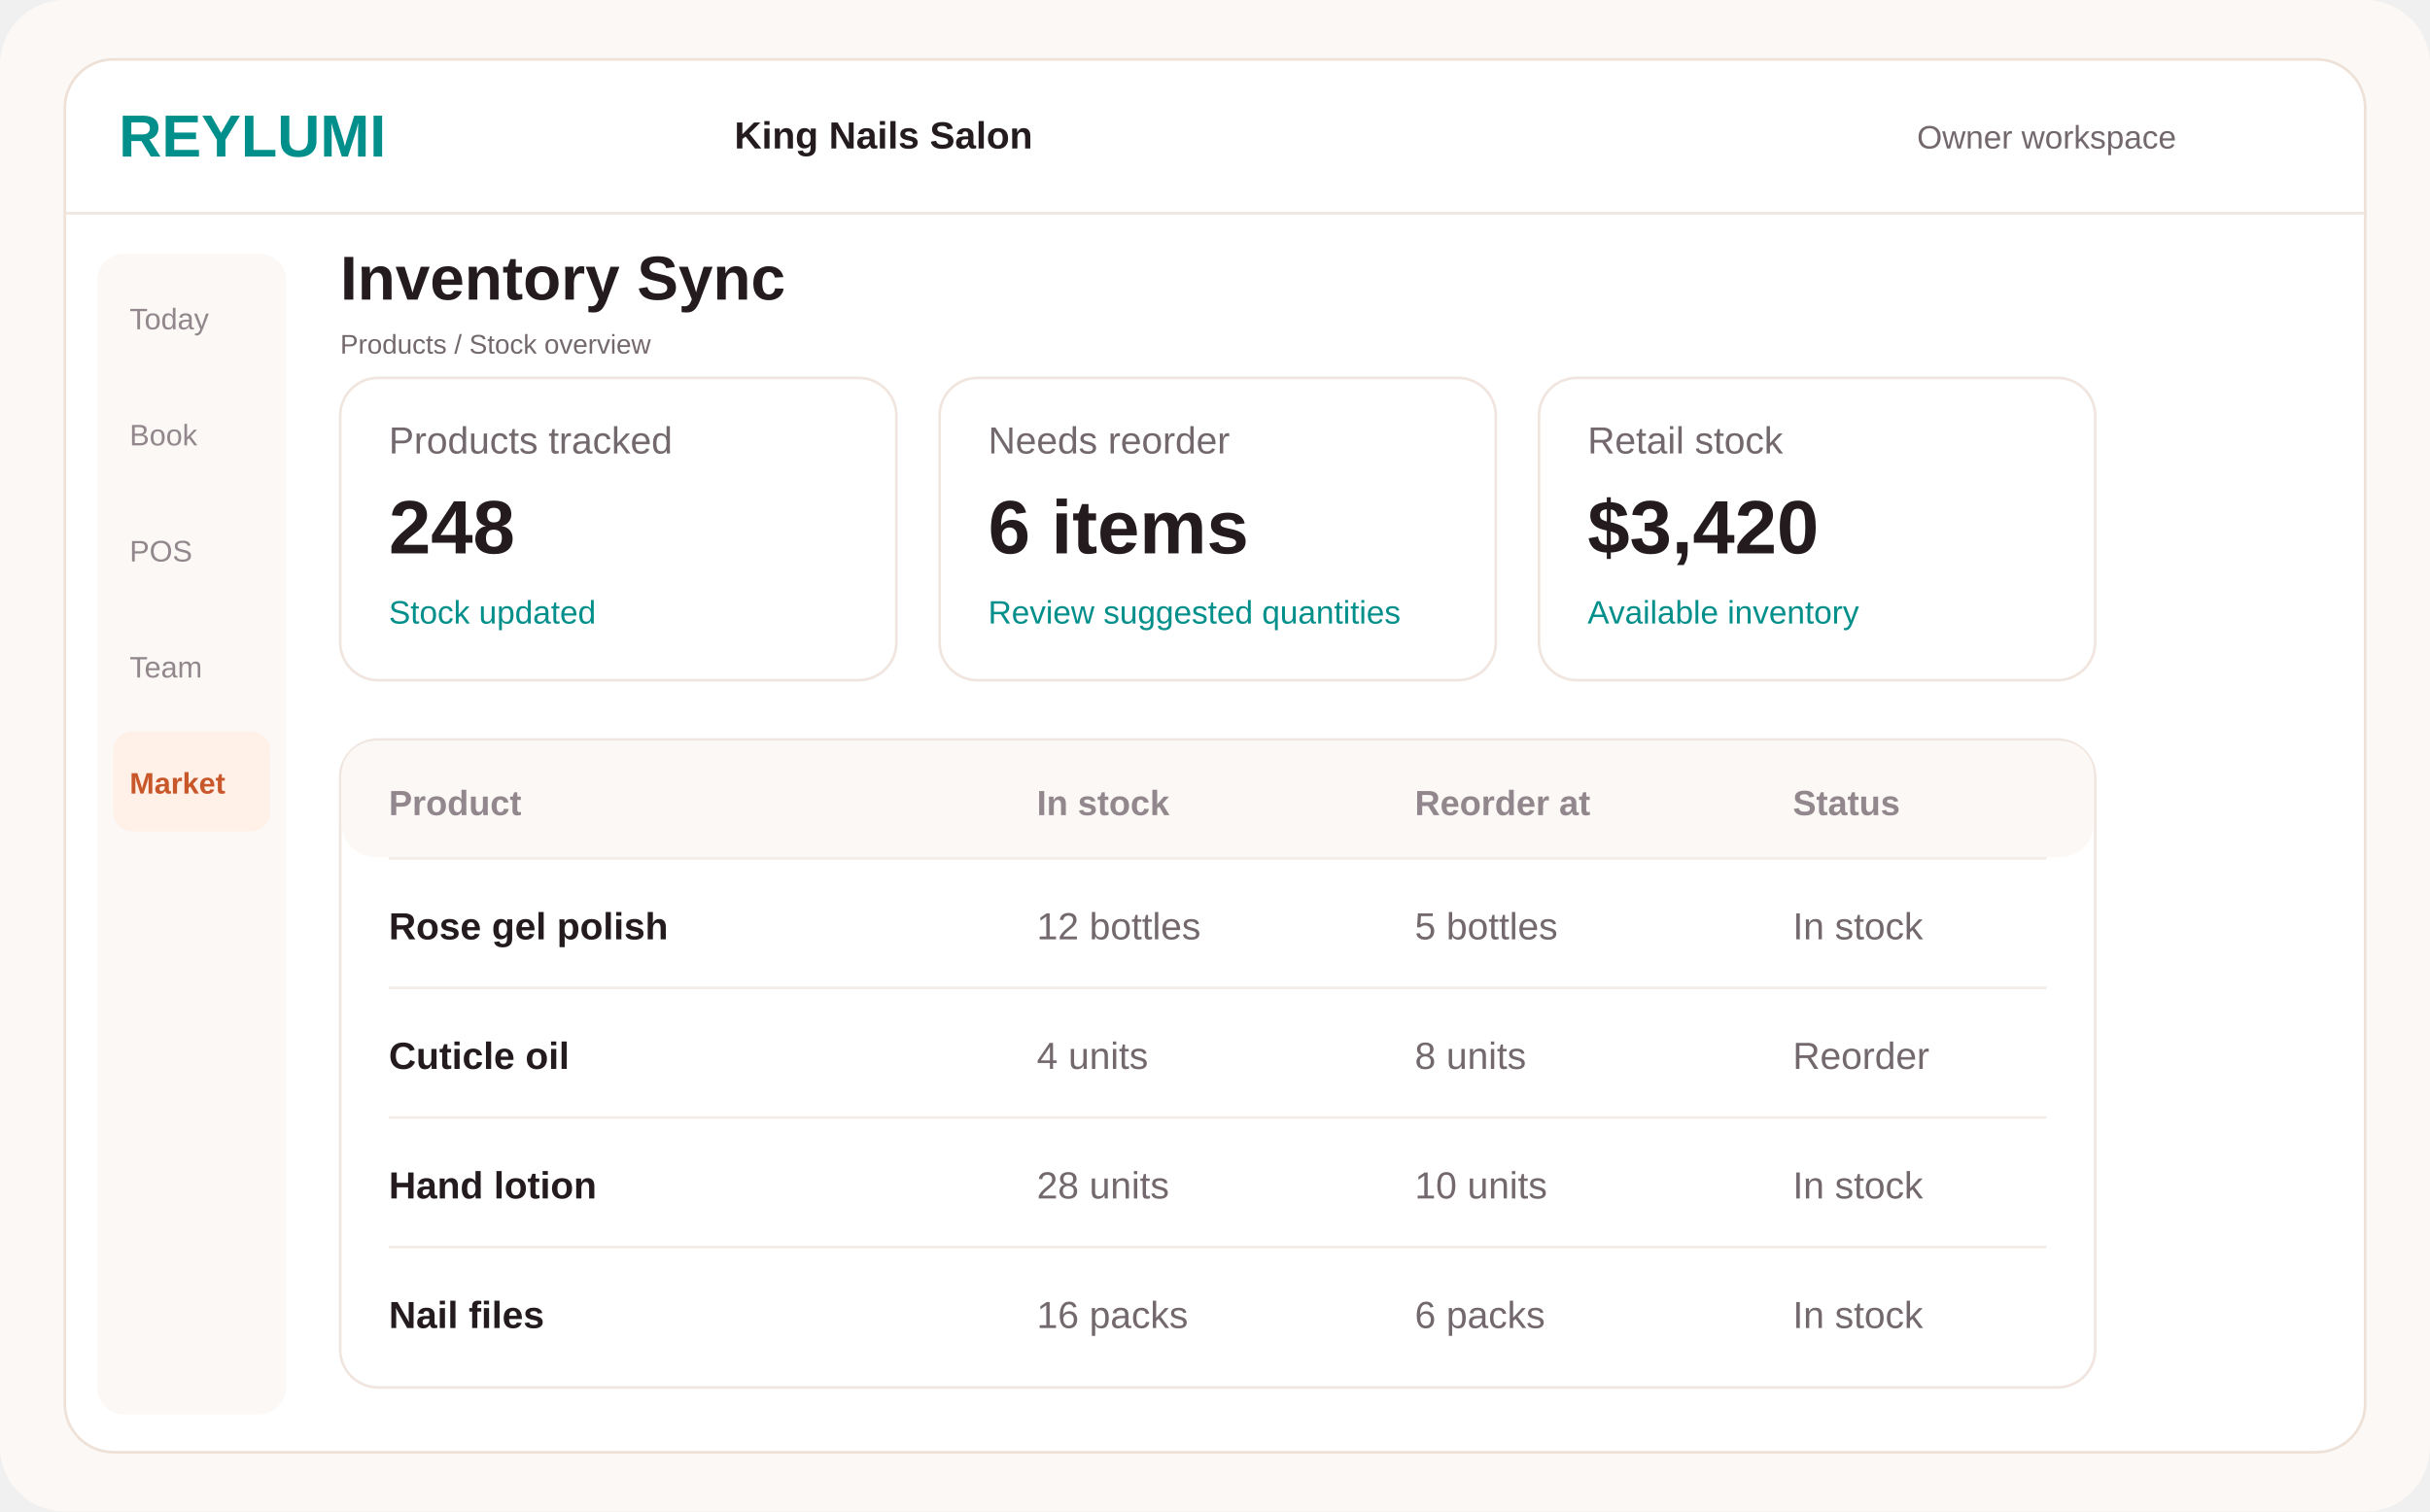
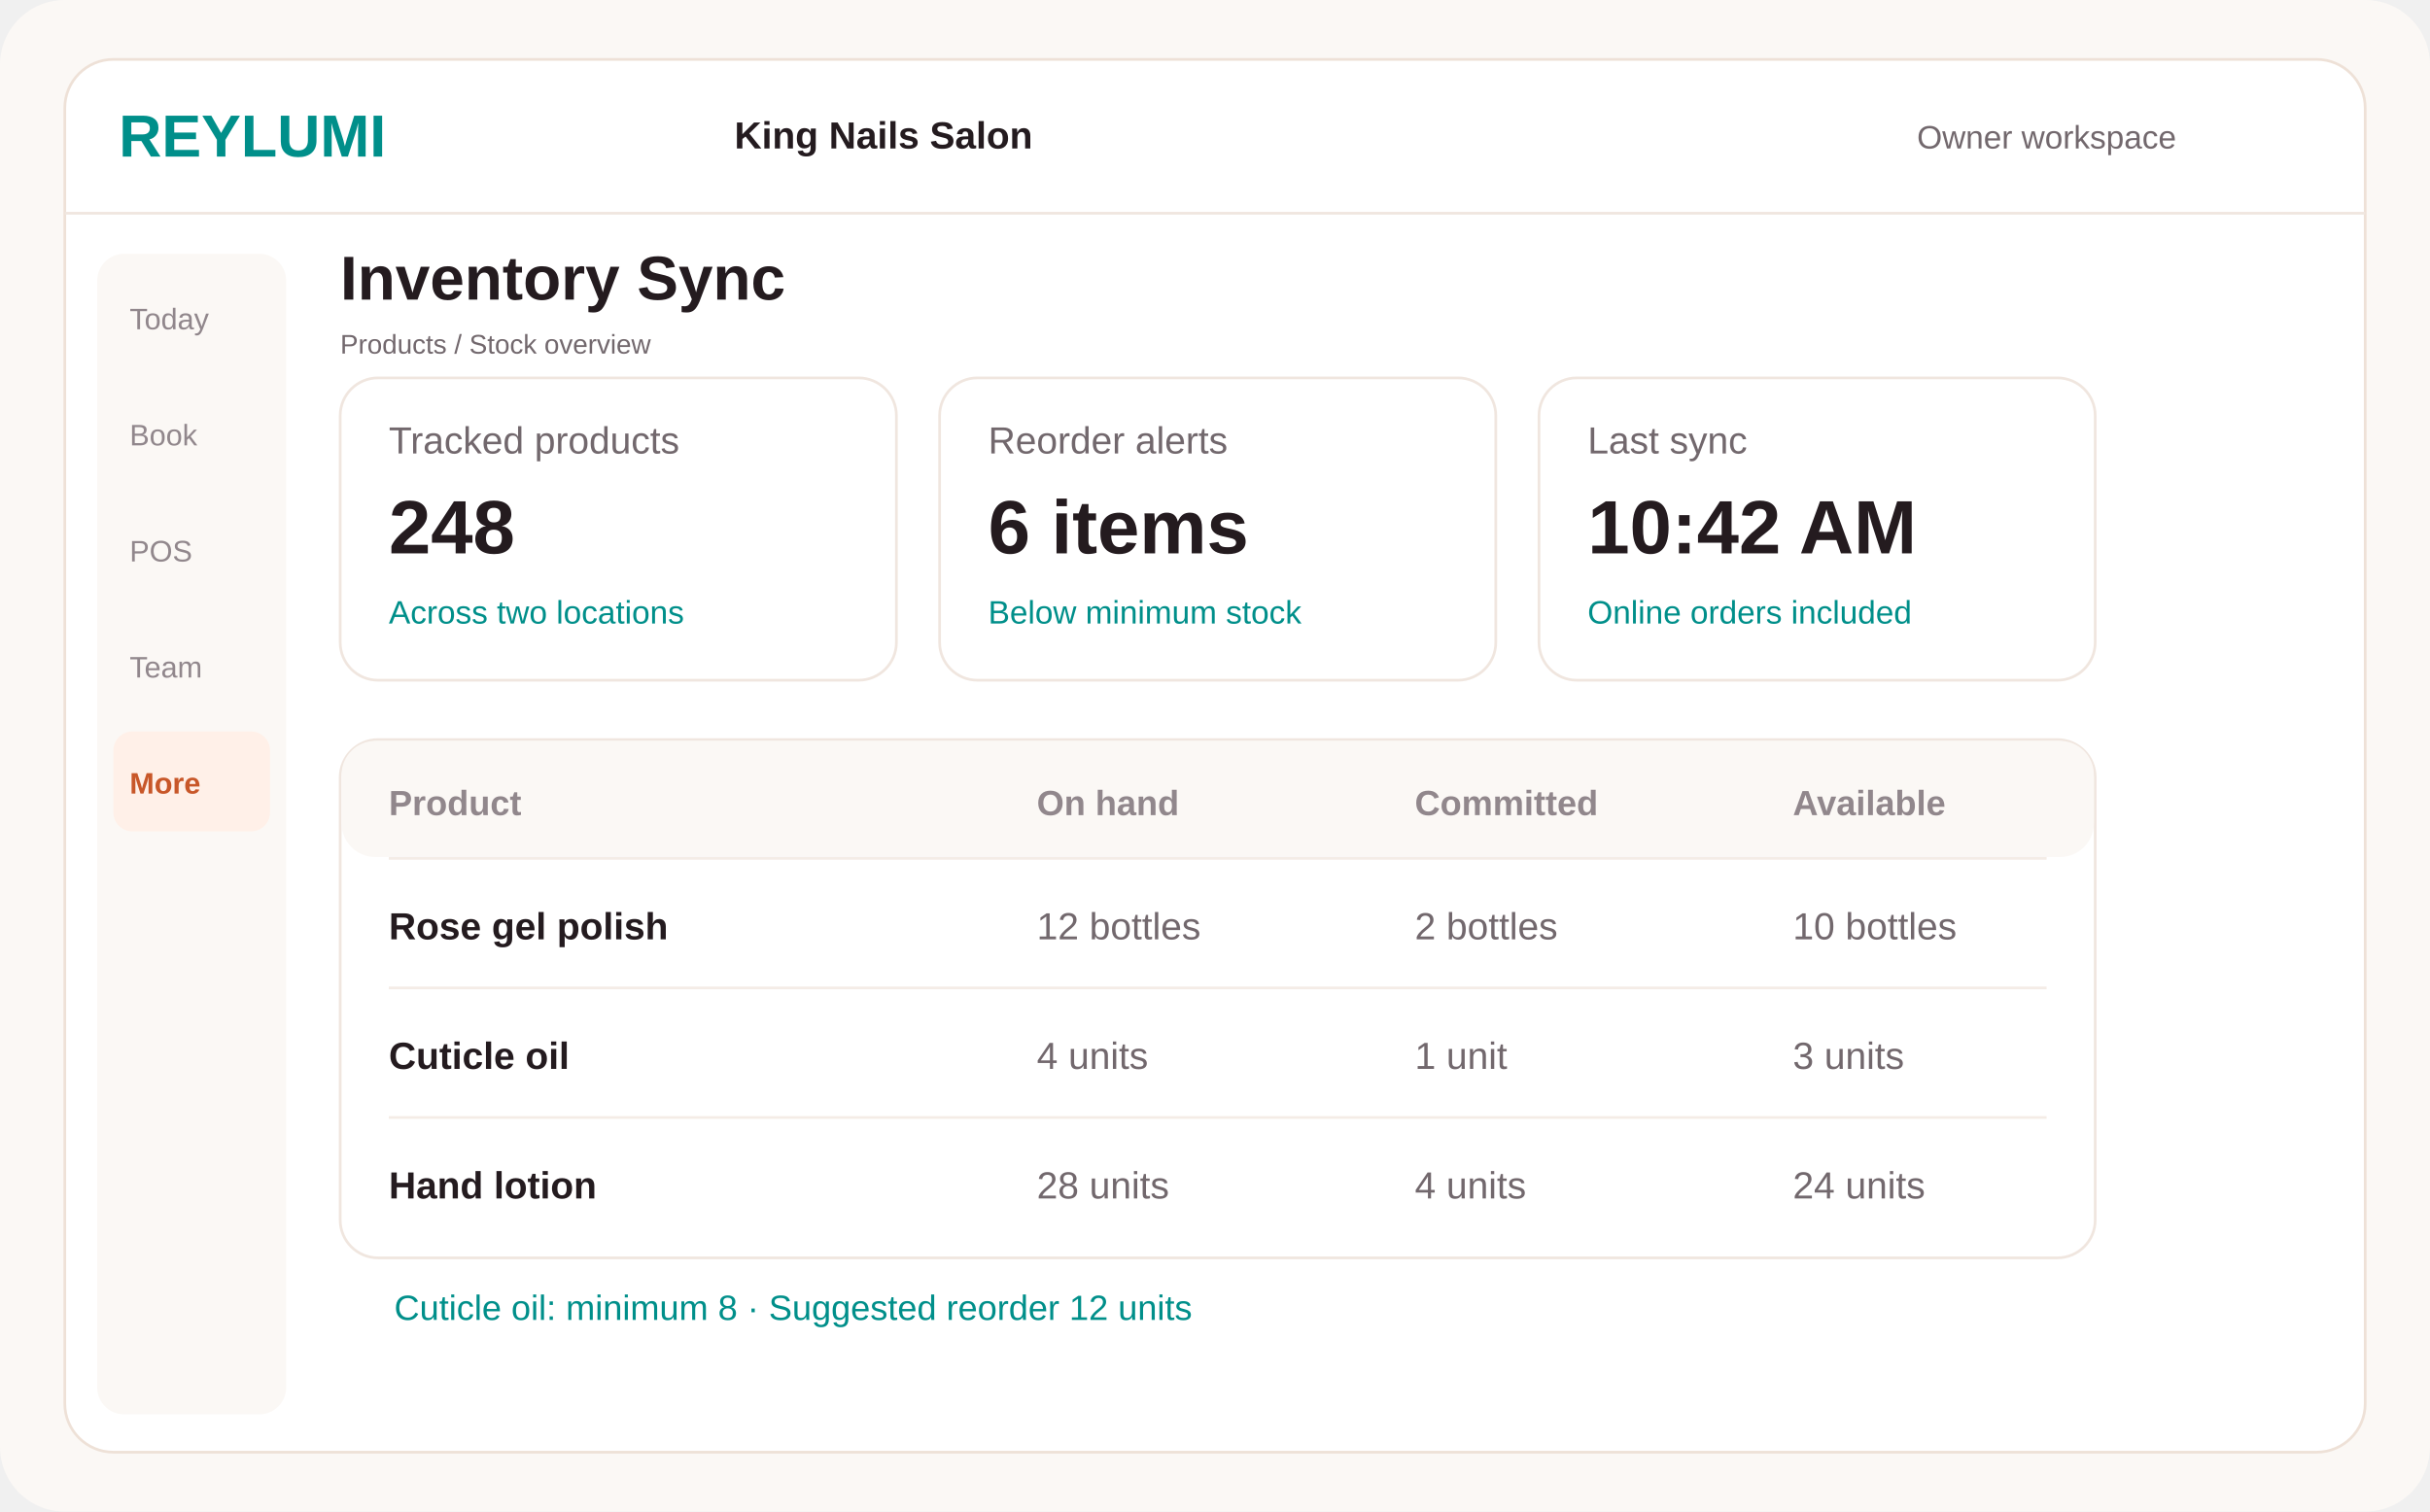
<svg xmlns="http://www.w3.org/2000/svg" width="900" height="560" viewBox="0 0 900 560">
  <g font-family="Arial,Helvetica,sans-serif">
    <rect x="0" y="0" width="900" height="560" rx="24" fill="#fbf8f5" stroke="none" />
    <rect x="24" y="22" width="852" height="516" rx="18" fill="#fff" stroke="#eee1d7" />
    <path d="M24 79h852" stroke="#f0e6df" />
    <text x="44" y="58" font-size="22" fill="#008f8a" font-weight="800">REYLUMI</text>
    <text x="272" y="55" font-size="14" fill="#241b1f" font-weight="600">King Nails Salon</text>
    <text x="710" y="55" font-size="12" fill="#72686d" font-weight="400">Owner workspace</text>
    <rect x="36" y="94" width="70" height="430" rx="10" fill="#fbf8f5" stroke="none" />
    <text x="48" y="122" font-size="11" fill="#91878c" font-weight="400">Today</text>
    <text x="48" y="165" font-size="11" fill="#91878c" font-weight="400">Book</text>
    <text x="48" y="208" font-size="11" fill="#91878c" font-weight="400">POS</text>
    <text x="48" y="251" font-size="11" fill="#91878c" font-weight="400">Team</text>
    <rect x="42" y="271" width="58" height="37" rx="7" fill="#fff0e8" stroke="none" />
-     <text x="48" y="294" font-size="11" fill="#c85729" font-weight="700">Market</text>
+     <text x="48" y="294" font-size="11" fill="#c85729" font-weight="700">More</text>
    <text x="126" y="111" font-size="23" fill="#241b1f" font-weight="750">Inventory Sync</text>
    <text x="126" y="131" font-size="10" fill="#72686d" font-weight="400">Products / Stock overview</text>
    <rect x="126" y="140" width="206" height="112" rx="14" fill="#fff" stroke="#f0e6df" />
-     <text x="144" y="168" font-size="14" fill="#72686d" font-weight="400">Products tracked</text>
+     <text x="144" y="168" font-size="14" fill="#72686d" font-weight="400">Tracked products</text>
    <text x="144" y="205" font-size="28" fill="#241b1f" font-weight="700">248</text>
-     <text x="144" y="231" font-size="12" fill="#008f8a" font-weight="400">Stock updated</text>
+     <text x="144" y="231" font-size="12" fill="#008f8a" font-weight="400">Across two locations</text>
    <rect x="348" y="140" width="206" height="112" rx="14" fill="#fff" stroke="#f0e6df" />
-     <text x="366" y="168" font-size="14" fill="#72686d" font-weight="400">Needs reorder</text>
+     <text x="366" y="168" font-size="14" fill="#72686d" font-weight="400">Reorder alerts</text>
    <text x="366" y="205" font-size="28" fill="#241b1f" font-weight="700">6 items</text>
-     <text x="366" y="231" font-size="12" fill="#008f8a" font-weight="400">Review suggested quantities</text>
+     <text x="366" y="231" font-size="12" fill="#008f8a" font-weight="400">Below minimum stock</text>
    <rect x="570" y="140" width="206" height="112" rx="14" fill="#fff" stroke="#f0e6df" />
-     <text x="588" y="168" font-size="14" fill="#72686d" font-weight="400">Retail stock</text>
-     <text x="588" y="205" font-size="28" fill="#241b1f" font-weight="700">$3,420</text>
-     <text x="588" y="231" font-size="12" fill="#008f8a" font-weight="400">Available inventory</text>
-     <rect x="126" y="274" width="650" height="240" rx="14" fill="#fff" stroke="#f0e6df" />
+     <text x="588" y="168" font-size="14" fill="#72686d" font-weight="400">Last sync</text>
+     <text x="588" y="205" font-size="28" fill="#241b1f" font-weight="700">10:42 AM</text>
+     <text x="588" y="231" font-size="12" fill="#008f8a" font-weight="400">Online orders included</text>
+     <rect x="126" y="274" width="650" height="192" rx="14" fill="#fff" stroke="#f0e6df" />
    <rect x="127" y="275" width="648" height="42" rx="12" fill="#fbf8f5" stroke="#fbf8f5" />
    <text x="144" y="302" font-size="13" fill="#91878c" font-weight="600">Product</text>
-     <text x="384" y="302" font-size="13" fill="#91878c" font-weight="600">In stock</text>
-     <text x="524" y="302" font-size="13" fill="#91878c" font-weight="600">Reorder at</text>
-     <text x="664" y="302" font-size="13" fill="#91878c" font-weight="600">Status</text>
+     <text x="384" y="302" font-size="13" fill="#91878c" font-weight="600">On hand</text>
+     <text x="524" y="302" font-size="13" fill="#91878c" font-weight="600">Committed</text>
+     <text x="664" y="302" font-size="13" fill="#91878c" font-weight="600">Available</text>
    <path d="M144 318h614" stroke="#f4ece6" />
    <text x="144" y="348" font-size="14" fill="#241b1f" font-weight="600">Rose gel polish</text>
    <text x="384" y="348" font-size="14" fill="#72686d" font-weight="400">12 bottles</text>
-     <text x="524" y="348" font-size="14" fill="#72686d" font-weight="400">5 bottles</text>
-     <text x="664" y="348" font-size="14" fill="#72686d" font-weight="400">In stock</text>
+     <text x="524" y="348" font-size="14" fill="#72686d" font-weight="400">2 bottles</text>
+     <text x="664" y="348" font-size="14" fill="#72686d" font-weight="400">10 bottles</text>
    <path d="M144 366h614" stroke="#f4ece6" />
    <text x="144" y="396" font-size="14" fill="#241b1f" font-weight="600">Cuticle oil</text>
    <text x="384" y="396" font-size="14" fill="#72686d" font-weight="400">4 units</text>
-     <text x="524" y="396" font-size="14" fill="#72686d" font-weight="400">8 units</text>
-     <text x="664" y="396" font-size="14" fill="#72686d" font-weight="400">Reorder</text>
+     <text x="524" y="396" font-size="14" fill="#72686d" font-weight="400">1 unit</text>
+     <text x="664" y="396" font-size="14" fill="#72686d" font-weight="400">3 units</text>
    <path d="M144 414h614" stroke="#f4ece6" />
    <text x="144" y="444" font-size="14" fill="#241b1f" font-weight="600">Hand lotion</text>
    <text x="384" y="444" font-size="14" fill="#72686d" font-weight="400">28 units</text>
-     <text x="524" y="444" font-size="14" fill="#72686d" font-weight="400">10 units</text>
-     <text x="664" y="444" font-size="14" fill="#72686d" font-weight="400">In stock</text>
-     <path d="M144 462h614" stroke="#f4ece6" />
-     <text x="144" y="492" font-size="14" fill="#241b1f" font-weight="600">Nail files</text>
-     <text x="384" y="492" font-size="14" fill="#72686d" font-weight="400">16 packs</text>
-     <text x="524" y="492" font-size="14" fill="#72686d" font-weight="400">6 packs</text>
-     <text x="664" y="492" font-size="14" fill="#72686d" font-weight="400">In stock</text>
+     <text x="524" y="444" font-size="14" fill="#72686d" font-weight="400">4 units</text>
+     <text x="664" y="444" font-size="14" fill="#72686d" font-weight="400">24 units</text>
+     <text x="146" y="489" font-size="13" fill="#008f8a" font-weight="400">Cuticle oil: minimum 8 · Suggested reorder 12 units</text>
  </g>
</svg>
